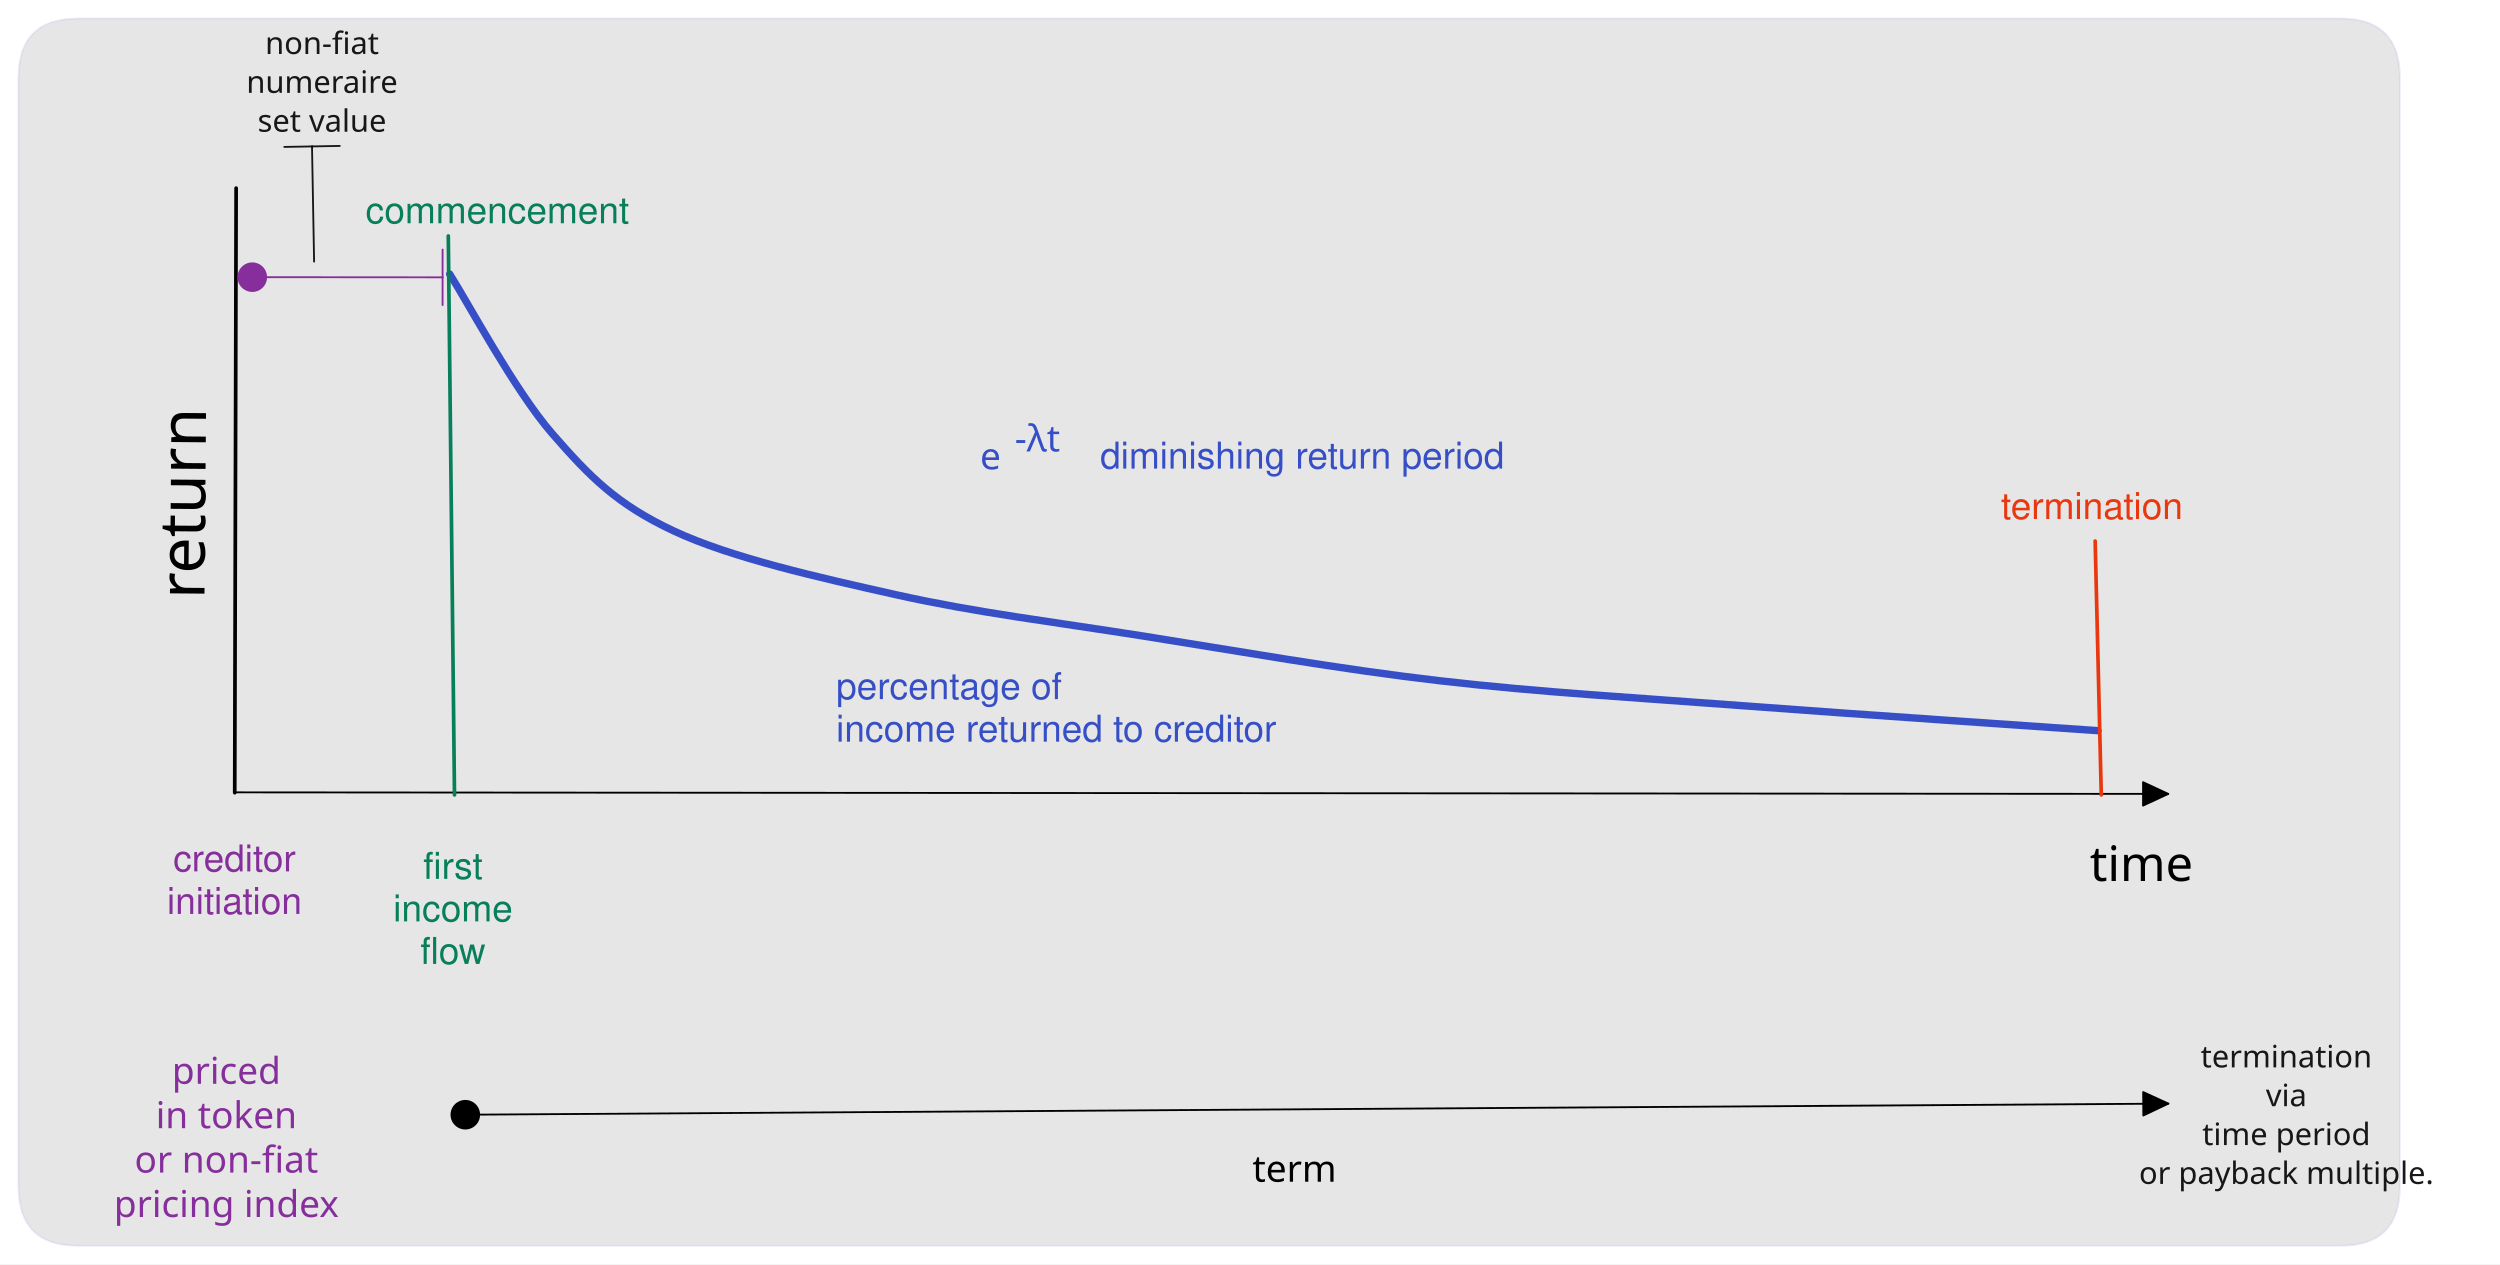
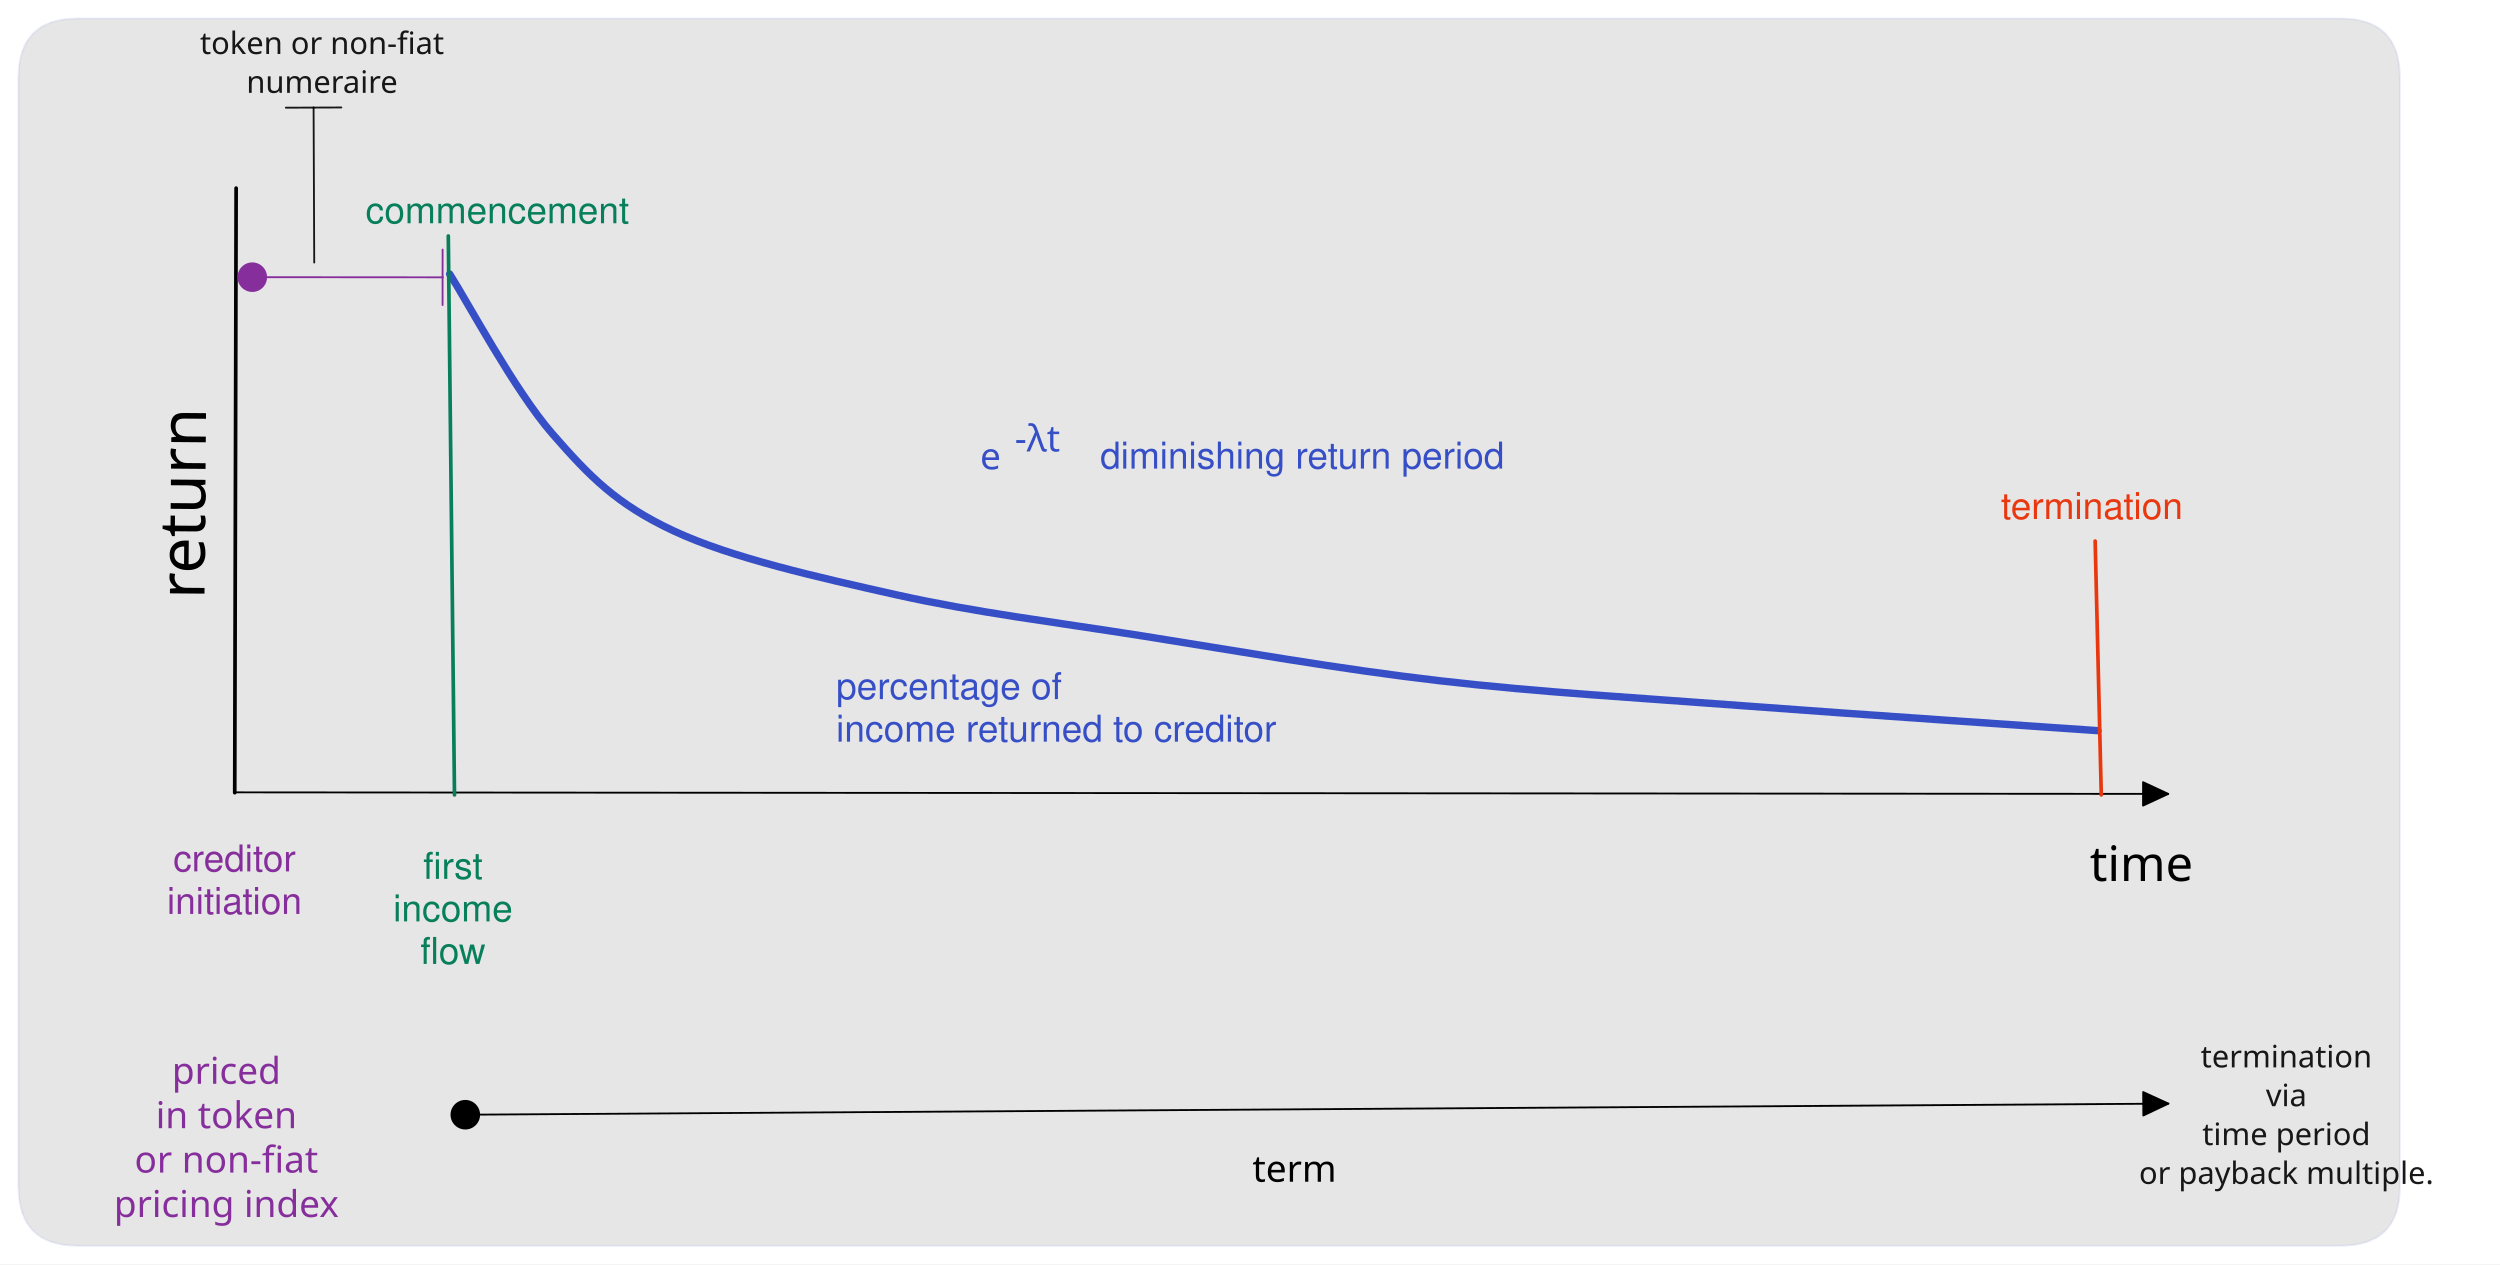
<svg xmlns="http://www.w3.org/2000/svg" version="1.1" viewBox="0 0 1351.622 683.517" width="2703.244" height="1367.034">
  <defs>
    <style class="style-fonts">
      @font-face {
        font-family: "Virgil";
        src: url("https://excalidraw.com/Virgil.woff2");
      }
      @font-face {
        font-family: "Cascadia";
        src: url("https://excalidraw.com/Cascadia.woff2");
      }
    </style>
  </defs>
  <rect x="0" y="0" width="1351.622" height="683.517" fill="#ffffff" />
  <g stroke-opacity="0.1" fill-opacity="0.1" stroke-linecap="round" transform="translate(10 10) rotate(0 643.751 331.7585)">
    <path d="M32 0 L1255.5 0 L1263 0.5 L1269.5 2 L1275 4.5 L1279.5 8 L1283 12.5 L1285.5 18 L1287 24.5 L1287.5 32 L1287.5 631.52 L1287 639.02 L1285.5 645.52 L1283 651.02 L1279.5 655.52 L1275 659.02 L1269.5 661.52 L1263 663.02 L1255.5 663.52 L32 663.52 L24.5 663.02 L18 661.52 L12.5 659.02 L8 655.52 L4.5 651.02 L2 645.52 L0.5 639.02 L0 631.52 L0 32 L0.5 24.5 L2 18 L4.5 12.5 L8 8 L12.5 4.5 L18 2 L24.5 0.5 L32 0" stroke="none" stroke-width="0" fill="#000" />
    <path d="M32 0 M32 0 C420.1 0, 808.19 0, 1255.5 0 M32 0 C388.95 0, 745.9 0, 1255.5 0 M1255.5 0 C1276.84 0, 1287.5 10.67, 1287.5 32 M1255.5 0 C1276.84 0, 1287.5 10.67, 1287.5 32 M1287.5 32 C1287.5 270.41, 1287.5 508.82, 1287.5 631.52 M1287.5 32 C1287.5 172.89, 1287.5 313.79, 1287.5 631.52 M1287.5 631.52 C1287.5 652.85, 1276.84 663.52, 1255.5 663.52 M1287.5 631.52 C1287.5 652.85, 1276.84 663.52, 1255.5 663.52 M1255.5 663.52 C979.73 663.52, 703.95 663.52, 32 663.52 M1255.5 663.52 C908.64 663.52, 561.77 663.52, 32 663.52 M32 663.52 C10.67 663.52, 0 652.85, 0 631.52 M32 663.52 C10.67 663.52, 0 652.85, 0 631.52 M0 631.52 C0 427.93, 0 224.34, 0 32 M0 631.52 C0 425.04, 0 218.56, 0 32 M0 32 C0 10.67, 10.67 0, 32 0 M0 32 C0 10.67, 10.67 0, 32 0" stroke="#364fc7" stroke-width="1" fill="none" />
  </g>
  <g stroke-linecap="round">
    <g transform="translate(127.6642 101.7168) rotate(0 -0.3810577 163.4246)">
      <path d="M0 0 C-0.13 54.47, -0.64 272.37, -0.76 326.85 M0 0 C-0.13 54.47, -0.64 272.37, -0.76 326.85" stroke="#000000" stroke-width="2" fill="none" />
    </g>
  </g>
  <mask />
  <g stroke-linecap="round">
    <g transform="translate(126.8564 428.3832) rotate(0 522.691 0.4221497)">
      <path d="M0 0 C174.23 0.14, 871.15 0.7, 1045.38 0.84 M0 0 C174.23 0.14, 871.15 0.7, 1045.38 0.84" stroke="#000000" stroke-width="1" fill="none" />
    </g>
    <g transform="translate(126.8564 428.3832) rotate(0 522.691 0.4221497)">
      <path d="M1045.38 0.84 L1031.78 7.17 L1031.79 -5.51 L1045.38 0.84" stroke="none" stroke-width="0" fill="#000000" fill-rule="evenodd" />
      <path d="M1045.38 0.84 C1041.03 2.87, 1036.68 4.9, 1031.78 7.17 M1045.38 0.84 C1041.33 2.73, 1037.28 4.61, 1031.78 7.17 M1031.78 7.17 C1031.78 4.16, 1031.79 1.15, 1031.79 -5.51 M1031.78 7.17 C1031.79 2.59, 1031.79 -2, 1031.79 -5.51 M1031.79 -5.51 C1036.48 -3.31, 1041.18 -1.12, 1045.38 0.84 M1031.79 -5.51 C1036.33 -3.39, 1040.86 -1.27, 1045.38 0.84 M1045.38 0.84 C1045.38 0.84, 1045.38 0.84, 1045.38 0.84 M1045.38 0.84 C1045.38 0.84, 1045.38 0.84, 1045.38 0.84" stroke="#000000" stroke-width="1" fill="none" />
    </g>
  </g>
  <mask />
  <g transform="translate(1129.855 450.3044) rotate(0 31.5 16)">
    <text x="0" y="26" font-family="Cascadia, Segoe UI Emoji" font-size="26.364px" fill="#000000" text-anchor="start" style="white-space: pre;" direction="ltr">time</text>
  </g>
  <g transform="translate(36.55226 241.2934) rotate(270.4903 61.5 21)">
    <text x="0" y="34" font-family="Cascadia, Segoe UI Emoji" font-size="34.833px" fill="#000000" text-anchor="start" style="white-space: pre;" direction="ltr">return</text>
  </g>
  <g stroke-linecap="round">
    <g transform="translate(243.1135 148.1596) rotate(0 445.5695 123.4361)">
      <path d="M0 0 C9.24 14.38, 35.26 63.13, 55.45 86.28 C75.63 109.43, 90.07 124.36, 121.13 138.89 C152.2 153.43, 199.45 164.01, 241.85 173.5 C284.25 182.98, 326.61 188.08, 375.53 195.81 C424.44 203.55, 480.95 213.61, 535.33 219.9 C589.72 226.2, 642.52 229.09, 701.82 233.59 C761.12 238.08, 859.59 244.66, 891.14 246.87 M0 0 C9.24 14.38, 35.26 63.13, 55.45 86.28 C75.63 109.43, 90.07 124.36, 121.13 138.89 C152.2 153.43, 199.45 164.01, 241.85 173.5 C284.25 182.98, 326.61 188.08, 375.53 195.81 C424.44 203.55, 480.95 213.61, 535.33 219.9 C589.72 226.2, 642.52 229.09, 701.82 233.59 C761.12 238.08, 859.59 244.66, 891.14 246.87" stroke="#364fc7" stroke-width="4" fill="none" />
    </g>
  </g>
  <mask />
  <g stroke-linecap="round">
    <g transform="translate(1132.743 292.5211) rotate(0 1.655334 68.61407)">
      <path d="M0 0 C0.55 22.87, 2.76 114.36, 3.31 137.23 M0 0 C0.55 22.87, 2.76 114.36, 3.31 137.23" stroke="#e9380f" stroke-width="2" fill="none" />
    </g>
  </g>
  <mask />
  <g transform="translate(1081.836 261.6054) rotate(0 50 11.5)">
    <text x="0" y="19" font-family="Helvetica, Segoe UI Emoji" font-size="20px" fill="#e9380f" text-anchor="start" style="white-space: pre;" direction="ltr">termination</text>
  </g>
  <g stroke-linecap="round">
    <g transform="translate(242.3699 127.5858) rotate(0 1.676514 151.0907)">
      <path d="M0 0 C0.56 50.36, 2.79 251.82, 3.35 302.18 M0 0 C0.56 50.36, 2.79 251.82, 3.35 302.18" stroke="#087f5b" stroke-width="2" fill="none" />
    </g>
  </g>
  <mask />
  <g transform="translate(197.6474 101.7178) rotate(0 71.5 11.5)">
    <text x="0" y="19" font-family="Helvetica, Segoe UI Emoji" font-size="20px" fill="#087f5b" text-anchor="start" style="white-space: pre;" direction="ltr">commencement</text>
  </g>
  <g transform="translate(212.9119 456.1467) rotate(0 32 34.5)">
    <text x="32" y="19" font-family="Helvetica, Segoe UI Emoji" font-size="20px" fill="#087f5b" text-anchor="middle" style="white-space: pre;" direction="ltr">first</text>
    <text x="32" y="42" font-family="Helvetica, Segoe UI Emoji" font-size="20px" fill="#087f5b" text-anchor="middle" style="white-space: pre;" direction="ltr">income</text>
    <text x="32" y="65" font-family="Helvetica, Segoe UI Emoji" font-size="20px" fill="#087f5b" text-anchor="middle" style="white-space: pre;" direction="ltr">flow</text>
  </g>
  <g transform="translate(528.9922 233.7117) rotate(0 6.5 12)">
    <text x="6.5" y="20" font-family="Cascadia, Segoe UI Emoji" font-size="20px" fill="#364fc7" text-anchor="middle" style="white-space: pre;" direction="ltr">e</text>
  </g>
  <g transform="translate(542.8958 224.0676) rotate(0 18 12)">
    <text x="18" y="20" font-family="Cascadia, Segoe UI Emoji" font-size="20px" fill="#364fc7" text-anchor="middle" style="white-space: pre;" direction="ltr">-λt</text>
  </g>
  <g stroke-linecap="round">
    <g transform="translate(136.3944 149.8522) rotate(0 51.44572 0.04240417)">
      <path d="M0 0 C17.15 0.01, 85.74 0.07, 102.89 0.08 M0 0 C17.15 0.01, 85.74 0.07, 102.89 0.08" stroke="#862e9c" stroke-width="1" fill="none" />
    </g>
    <g transform="translate(136.3944 149.8522) rotate(0 51.44572 0.04240417)">
      <path d="M8 0 C8 0.46, 7.96 0.93, 7.88 1.39 C7.8 1.85, 7.68 2.3, 7.52 2.74 C7.36 3.17, 7.16 3.6, 6.93 4 C6.7 4.4, 6.43 4.79, 6.13 5.14 C5.83 5.5, 5.5 5.83, 5.14 6.13 C4.79 6.43, 4.4 6.7, 4 6.93 C3.6 7.16, 3.17 7.36, 2.74 7.52 C2.3 7.68, 1.85 7.8, 1.39 7.88 C0.93 7.96, 0.46 8, 0 8 C-0.46 8, -0.93 7.96, -1.39 7.88 C-1.85 7.8, -2.3 7.68, -2.74 7.52 C-3.17 7.36, -3.6 7.16, -4 6.93 C-4.4 6.7, -4.79 6.43, -5.14 6.13 C-5.5 5.83, -5.83 5.5, -6.13 5.14 C-6.43 4.79, -6.7 4.4, -6.93 4 C-7.16 3.6, -7.36 3.17, -7.52 2.74 C-7.68 2.3, -7.8 1.85, -7.88 1.39 C-7.96 0.93, -8 0.46, -8 0 C-8 -0.46, -7.96 -0.93, -7.88 -1.39 C-7.8 -1.85, -7.68 -2.3, -7.52 -2.74 C-7.36 -3.17, -7.16 -3.6, -6.93 -4 C-6.7 -4.4, -6.43 -4.79, -6.13 -5.14 C-5.83 -5.5, -5.5 -5.83, -5.14 -6.13 C-4.79 -6.43, -4.4 -6.7, -4 -6.93 C-3.6 -7.16, -3.17 -7.36, -2.74 -7.52 C-2.3 -7.68, -1.85 -7.8, -1.39 -7.88 C-0.93 -7.96, -0.46 -8, 0 -8 C0.46 -8, 0.93 -7.96, 1.39 -7.88 C1.85 -7.8, 2.3 -7.68, 2.74 -7.52 C3.17 -7.36, 3.6 -7.16, 4 -6.93 C4.4 -6.7, 4.79 -6.43, 5.14 -6.13 C5.5 -5.83, 5.83 -5.5, 6.13 -5.14 C6.43 -4.79, 6.7 -4.4, 6.93 -4 C7.16 -3.6, 7.36 -3.17, 7.52 -2.74 C7.68 -2.3, 7.8 -1.85, 7.88 -1.39 C7.96 -0.93, 7.98 -0.23, 8 0 C8.02 0.23, 8.02 -0.23, 8 0" stroke="none" stroke-width="0" fill="#862e9c" />
    </g>
    <g transform="translate(136.3944 149.8522) rotate(0 51.44572 0.04240417)">
      <path d="M102.88 15.08 C102.88 10.07, 102.89 5.05, 102.89 0.08 M102.88 15.08 C102.88 9.51, 102.89 3.94, 102.89 0.08" stroke="#862e9c" stroke-width="1" fill="none" />
    </g>
    <g transform="translate(136.3944 149.8522) rotate(0 51.44572 0.04240417)">
      <path d="M102.9 -14.92 C102.9 -9.9, 102.9 -4.88, 102.89 0.08 M102.9 -14.92 C102.9 -9.34, 102.89 -3.77, 102.89 0.08" stroke="#862e9c" stroke-width="1" fill="none" />
    </g>
  </g>
  <mask />
  <g transform="translate(89.76842 452.1235) rotate(0 37 23)">
    <text x="37" y="19" font-family="Helvetica, Segoe UI Emoji" font-size="20px" fill="#862e9c" text-anchor="middle" style="white-space: pre;" direction="ltr">creditor</text>
    <text x="37" y="42" font-family="Helvetica, Segoe UI Emoji" font-size="20px" fill="#862e9c" text-anchor="middle" style="white-space: pre;" direction="ltr">initiation</text>
  </g>
  <g transform="translate(45.88426 565.965) rotate(0 76.5 48)">
    <text x="76.5" y="20" font-family="Cascadia, Segoe UI Emoji" font-size="20px" fill="#862e9c" text-anchor="middle" style="white-space: pre;" direction="ltr">priced</text>
    <text x="76.5" y="44" font-family="Cascadia, Segoe UI Emoji" font-size="20px" fill="#862e9c" text-anchor="middle" style="white-space: pre;" direction="ltr">in token</text>
    <text x="76.5" y="68" font-family="Cascadia, Segoe UI Emoji" font-size="20px" fill="#862e9c" text-anchor="middle" style="white-space: pre;" direction="ltr">or non-fiat</text>
    <text x="76.5" y="92" font-family="Cascadia, Segoe UI Emoji" font-size="20px" fill="#862e9c" text-anchor="middle" style="white-space: pre;" direction="ltr">pricing index</text>
  </g>
  <g stroke-linecap="round">
    <g transform="translate(251.5641 602.6687) rotate(0 460.3861 -3.000031)">
      <path d="M0 0 C153.46 -1, 767.31 -5, 920.77 -6 M0 0 C153.46 -1, 767.31 -5, 920.77 -6" stroke="#000000" stroke-width="1" fill="none" />
    </g>
    <g transform="translate(251.5641 602.6687) rotate(0 460.3861 -3.000031)">
      <path d="M8 0 C8 0.46, 7.96 0.93, 7.88 1.39 C7.8 1.85, 7.68 2.3, 7.52 2.74 C7.36 3.17, 7.16 3.6, 6.93 4 C6.7 4.4, 6.43 4.79, 6.13 5.14 C5.83 5.5, 5.5 5.83, 5.14 6.13 C4.79 6.43, 4.4 6.7, 4 6.93 C3.6 7.16, 3.17 7.36, 2.74 7.52 C2.3 7.68, 1.85 7.8, 1.39 7.88 C0.93 7.96, 0.46 8, 0 8 C-0.46 8, -0.93 7.96, -1.39 7.88 C-1.85 7.8, -2.3 7.68, -2.74 7.52 C-3.17 7.36, -3.6 7.16, -4 6.93 C-4.4 6.7, -4.79 6.43, -5.14 6.13 C-5.5 5.83, -5.83 5.5, -6.13 5.14 C-6.43 4.79, -6.7 4.4, -6.93 4 C-7.16 3.6, -7.36 3.17, -7.52 2.74 C-7.68 2.3, -7.8 1.85, -7.88 1.39 C-7.96 0.93, -8 0.46, -8 0 C-8 -0.46, -7.96 -0.93, -7.88 -1.39 C-7.8 -1.85, -7.68 -2.3, -7.52 -2.74 C-7.36 -3.17, -7.16 -3.6, -6.93 -4 C-6.7 -4.4, -6.43 -4.79, -6.13 -5.14 C-5.83 -5.5, -5.5 -5.83, -5.14 -6.13 C-4.79 -6.43, -4.4 -6.7, -4 -6.93 C-3.6 -7.16, -3.17 -7.36, -2.74 -7.52 C-2.3 -7.68, -1.85 -7.8, -1.39 -7.88 C-0.93 -7.96, -0.46 -8, 0 -8 C0.46 -8, 0.93 -7.96, 1.39 -7.88 C1.85 -7.8, 2.3 -7.68, 2.74 -7.52 C3.17 -7.36, 3.6 -7.16, 4 -6.93 C4.4 -6.7, 4.79 -6.43, 5.14 -6.13 C5.5 -5.83, 5.83 -5.5, 6.13 -5.14 C6.43 -4.79, 6.7 -4.4, 6.93 -4 C7.16 -3.6, 7.36 -3.17, 7.52 -2.74 C7.68 -2.3, 7.8 -1.85, 7.88 -1.39 C7.96 -0.93, 7.98 -0.23, 8 0 C8.02 0.23, 8.02 -0.23, 8 0" stroke="none" stroke-width="0" fill="#000000" />
    </g>
    <g transform="translate(251.5641 602.6687) rotate(0 460.3861 -3.000031)">
      <path d="M920.77 -6 L907.22 0.43 L907.14 -12.25 L920.77 -6" stroke="none" stroke-width="0" fill="#000000" fill-rule="evenodd" />
      <path d="M920.77 -6 C917.25 -4.33, 913.74 -2.66, 907.22 0.43 M920.77 -6 C916.23 -3.85, 911.69 -1.69, 907.22 0.43 M907.22 0.43 C907.2 -3.23, 907.17 -6.88, 907.14 -12.25 M907.22 0.43 C907.19 -4.06, 907.16 -8.56, 907.14 -12.25 M907.14 -12.25 C909.97 -10.95, 912.81 -9.65, 920.77 -6 M907.14 -12.25 C910.37 -10.77, 913.6 -9.29, 920.77 -6 M920.77 -6 C920.77 -6, 920.77 -6, 920.77 -6 M920.77 -6 C920.77 -6, 920.77 -6, 920.77 -6" stroke="#000000" stroke-width="1" fill="none" />
    </g>
  </g>
  <mask />
  <g transform="translate(675.8647 618.9061) rotate(0 24 12)">
    <text x="24" y="20" font-family="Cascadia, Segoe UI Emoji" font-size="20px" fill="#000000" text-anchor="middle" style="white-space: pre;" direction="ltr">term</text>
  </g>
  <g transform="translate(594.8029 234.3416) rotate(0 110 11.5)">
    <text x="0" y="19" font-family="Helvetica, Segoe UI Emoji" font-size="20px" fill="#364fc7" text-anchor="start" style="white-space: pre;" direction="ltr">diminishing return period</text>
  </g>
  <g transform="translate(452.056 358.9684) rotate(0 120 23)">
    <text x="0" y="19" font-family="Helvetica, Segoe UI Emoji" font-size="20px" fill="#364fc7" text-anchor="start" style="white-space: pre;" direction="ltr">percentage of</text>
    <text x="0" y="42" font-family="Helvetica, Segoe UI Emoji" font-size="20px" fill="#364fc7" text-anchor="start" style="white-space: pre;" direction="ltr">income returned to creditor</text>
  </g>
  <g stroke-linecap="round">
-     <g stroke-opacity="0.9" fill-opacity="0.9" transform="translate(169.8186 141.4427) rotate(0 -0.5630395 -31.13956)">
-       <path d="M0 0 C-0.19 -10.38, -0.94 -51.9, -1.13 -62.28 M0 0 C-0.19 -10.38, -0.94 -51.9, -1.13 -62.28" stroke="#000000" stroke-width="1" fill="none" />
+     <g stroke-opacity="0.9" fill-opacity="0.9" transform="translate(169.8904 141.9441) rotate(0 -0.1730024 -41.89026)">
+       <path d="M0 0 C-0.06 -13.96, -0.29 -69.82, -0.35 -83.78 M0 0 C-0.06 -13.96, -0.29 -69.82, -0.35 -83.78" stroke="#000000" stroke-width="1" fill="none" />
    </g>
-     <g stroke-opacity="0.9" fill-opacity="0.9" transform="translate(169.8186 141.4427) rotate(0 -0.5630395 -31.13956)">
-       <path d="M13.87 -62.55 C8.29 -62.45, 2.7 -62.35, -1.13 -62.28 M13.87 -62.55 C9.27 -62.47, 4.67 -62.38, -1.13 -62.28" stroke="#000000" stroke-width="1" fill="none" />
+     <g stroke-opacity="0.9" fill-opacity="0.9" transform="translate(169.8904 141.9441) rotate(0 -0.1730024 -41.89026)">
+       <path d="M14.65 -83.84 C9.07 -83.82, 3.48 -83.8, -0.35 -83.78 M14.65 -83.84 C10.05 -83.82, 5.45 -83.8, -0.35 -83.78" stroke="#000000" stroke-width="1" fill="none" />
    </g>
-     <g stroke-opacity="0.9" fill-opacity="0.9" transform="translate(169.8186 141.4427) rotate(0 -0.5630395 -31.13956)">
-       <path d="M-16.12 -62.01 C-10.54 -62.11, -4.95 -62.21, -1.13 -62.28 M-16.12 -62.01 C-11.52 -62.09, -6.92 -62.17, -1.13 -62.28" stroke="#000000" stroke-width="1" fill="none" />
+     <g stroke-opacity="0.9" fill-opacity="0.9" transform="translate(169.8904 141.9441) rotate(0 -0.1730024 -41.89026)">
+       <path d="M-15.35 -83.72 C-9.76 -83.74, -4.17 -83.76, -0.35 -83.78 M-15.35 -83.72 C-10.74 -83.74, -6.14 -83.76, -0.35 -83.78" stroke="#000000" stroke-width="1" fill="none" />
    </g>
  </g>
  <mask />
-   <g stroke-opacity="0.9" fill-opacity="0.9" transform="translate(134.102 14.20462) rotate(0 40 31.5)">
-     <text x="40" y="15" font-family="Virgil, Segoe UI Emoji" font-size="16.69px" fill="#000000" text-anchor="middle" style="white-space: pre;" direction="ltr">non-fiat</text>
-     <text x="40" y="36" font-family="Virgil, Segoe UI Emoji" font-size="16.69px" fill="#000000" text-anchor="middle" style="white-space: pre;" direction="ltr">numeraire</text>
-     <text x="40" y="57" font-family="Virgil, Segoe UI Emoji" font-size="16.69px" fill="#000000" text-anchor="middle" style="white-space: pre;" direction="ltr">set value</text>
+   <g stroke-opacity="0.9" fill-opacity="0.9" transform="translate(103.602 14.20462) rotate(0 70.5 21)">
+     <text x="70.5" y="15" font-family="Virgil, Segoe UI Emoji" font-size="16.69px" fill="#000000" text-anchor="middle" style="white-space: pre;" direction="ltr">token or non-fiat</text>
+     <text x="70.5" y="36" font-family="Virgil, Segoe UI Emoji" font-size="16.69px" fill="#000000" text-anchor="middle" style="white-space: pre;" direction="ltr">numeraire</text>
  </g>
  <g stroke-opacity="0.9" fill-opacity="0.9" transform="translate(1130.622 562.0795) rotate(0 105.5 42)">
    <text x="105.5" y="15" font-family="Virgil, Segoe UI Emoji" font-size="16.69px" fill="#000000" text-anchor="middle" style="white-space: pre;" direction="ltr">termination</text>
    <text x="105.5" y="36" font-family="Virgil, Segoe UI Emoji" font-size="16.69px" fill="#000000" text-anchor="middle" style="white-space: pre;" direction="ltr">via</text>
    <text x="105.5" y="57" font-family="Virgil, Segoe UI Emoji" font-size="16.69px" fill="#000000" text-anchor="middle" style="white-space: pre;" direction="ltr">time period</text>
    <text x="105.5" y="78" font-family="Virgil, Segoe UI Emoji" font-size="16.69px" fill="#000000" text-anchor="middle" style="white-space: pre;" direction="ltr">or payback multiple.      </text>
  </g>
</svg>
